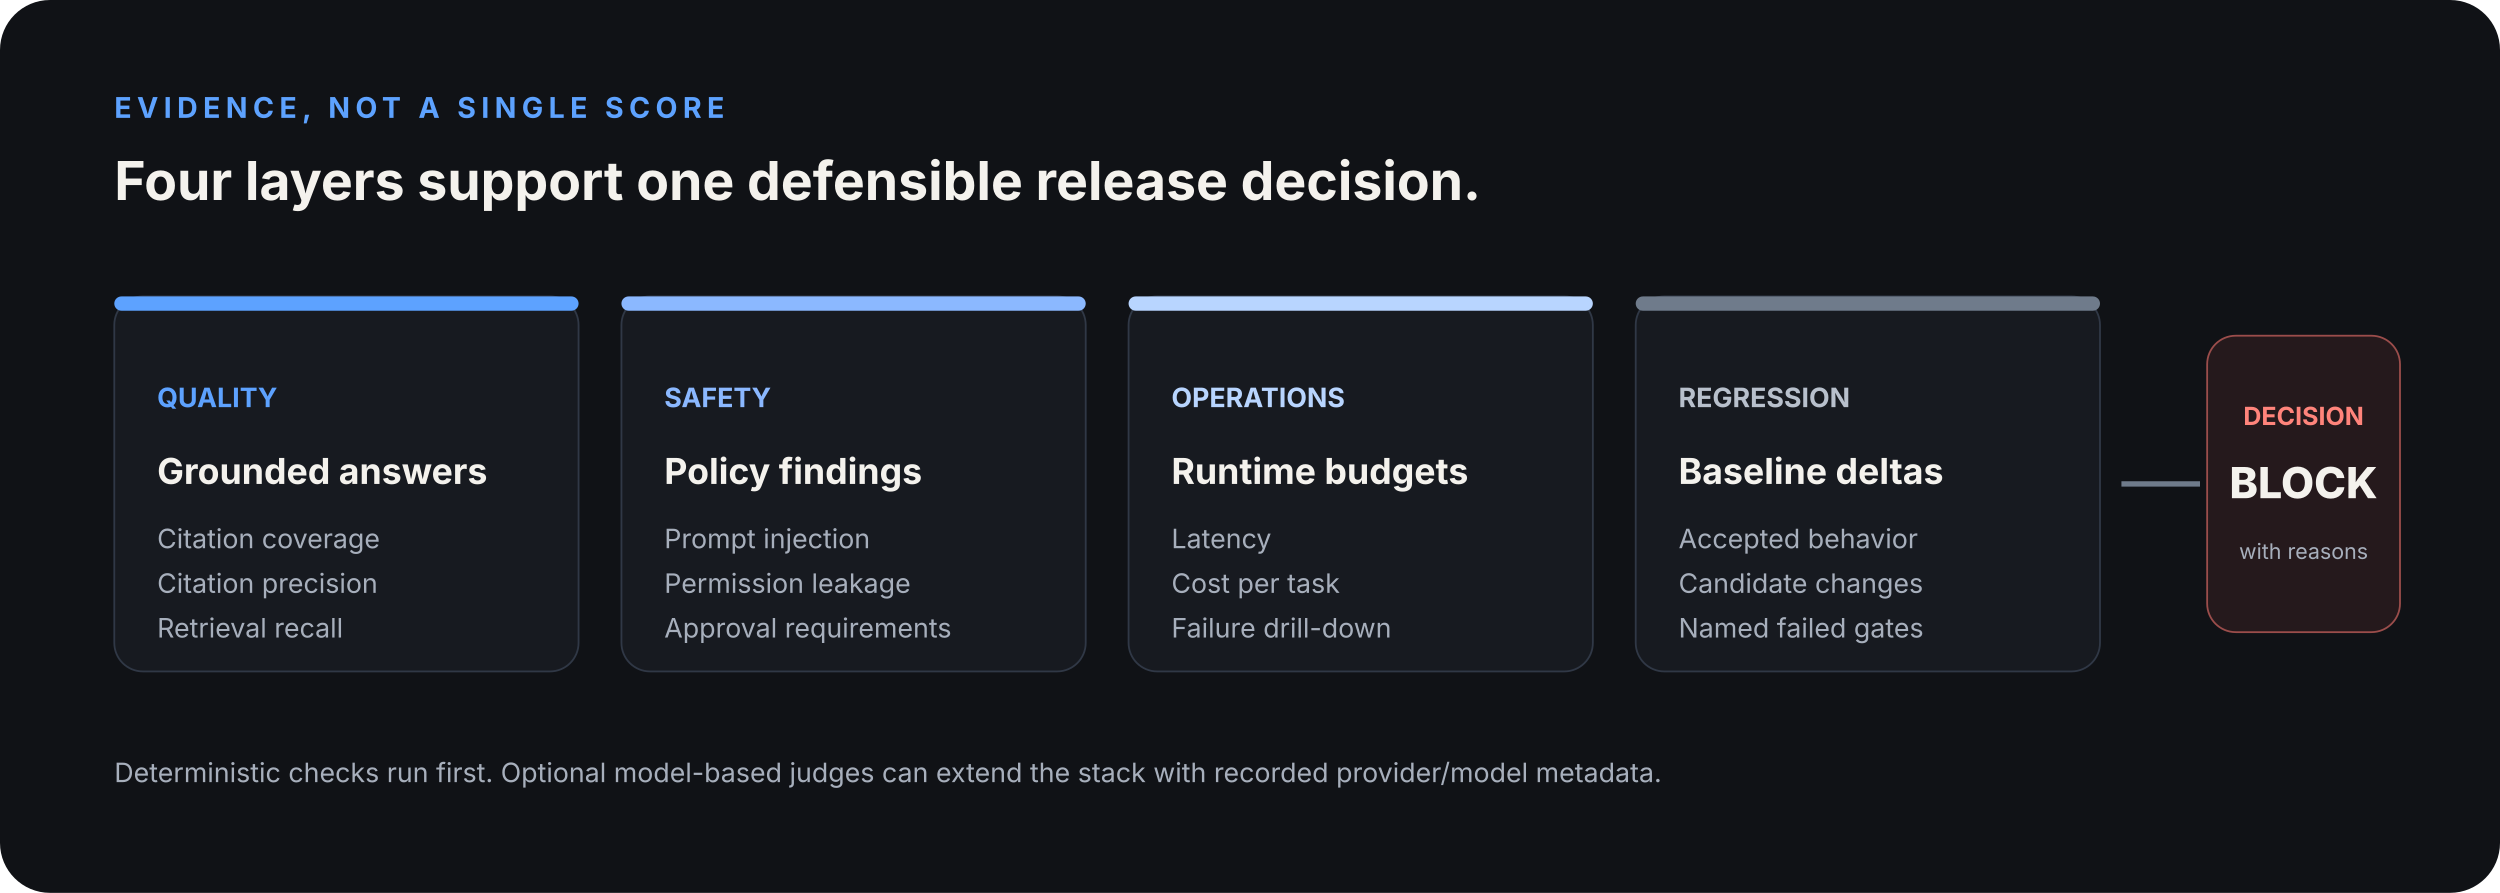
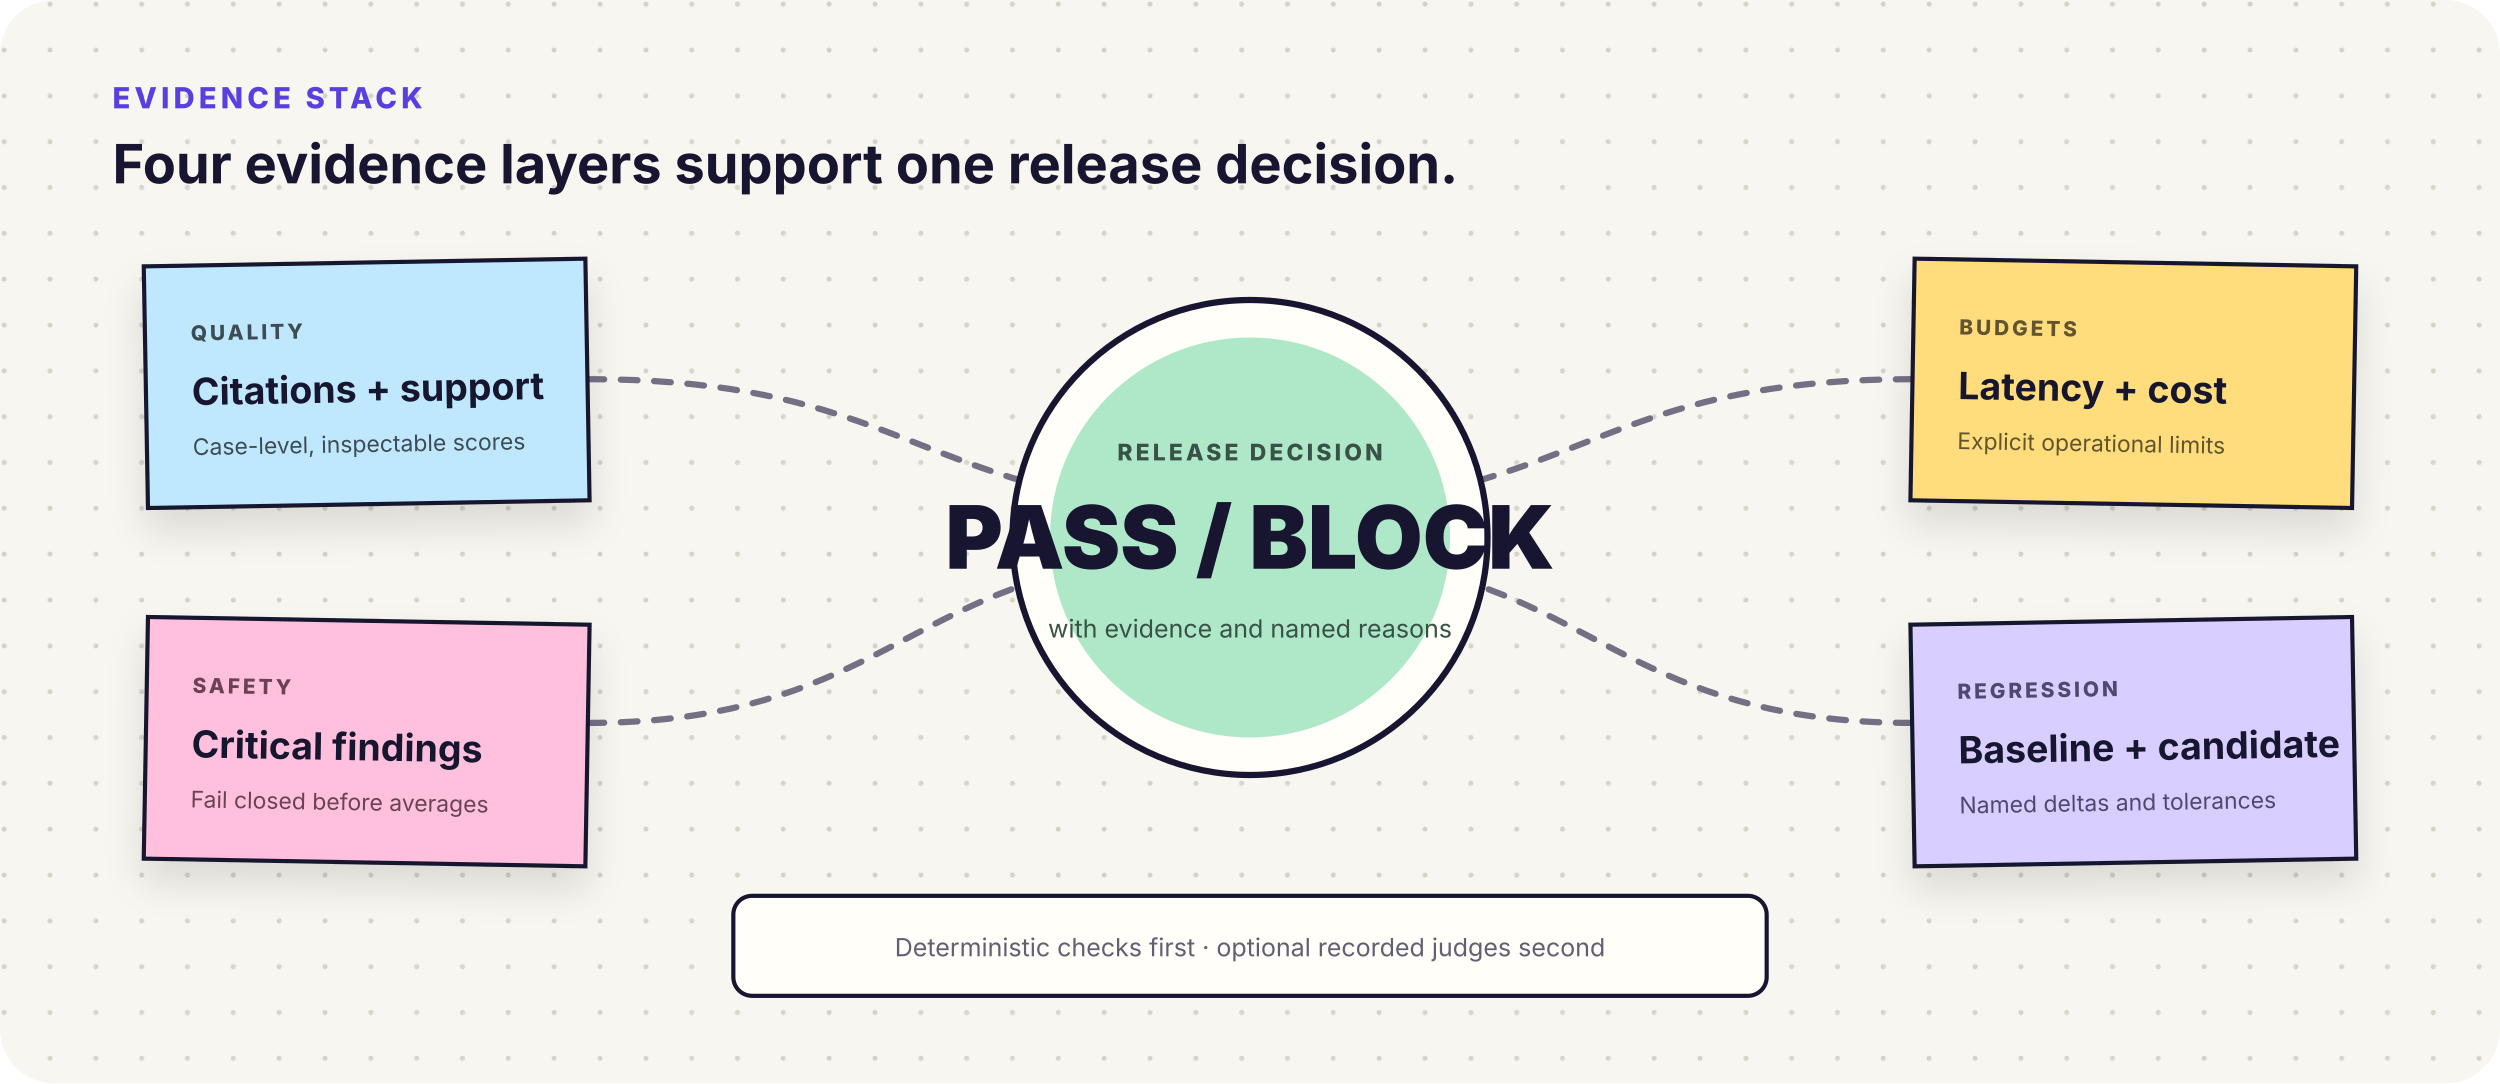
- <svg xmlns="http://www.w3.org/2000/svg" width="1400" height="500" viewBox="0 0 1400 500" role="img" aria-labelledby="title desc">
-   <rect width="1400" height="500" rx="28" fill="#101216" />
-   <text x="64" y="66" fill="#5da2ff" font-family="Inter,Arial,sans-serif" font-size="16" font-weight="700" letter-spacing="3">EVIDENCE, NOT A SINGLE SCORE</text>
-   <text x="64" y="112" fill="#f4f2ed" font-family="Inter,Arial,sans-serif" font-size="30" font-weight="750">Four layers support one defensible release decision.</text>
-   <g font-family="Inter,Arial,sans-serif">
-     <g transform="translate(64 166)">
-       <rect width="260" height="210" rx="16" fill="#171a20" stroke="#303846" />
-       <rect width="260" height="8" rx="4" fill="#5da2ff" />
-       <text x="24" y="62" fill="#5da2ff" font-size="15" font-weight="700">QUALITY</text>
-       <text x="24" y="105" fill="#f4f2ed" font-size="20" font-weight="700">Grounded answers</text>
-       <text x="24" y="141" fill="#a7afbc" font-size="15">Citation coverage</text>
-       <text x="24" y="166" fill="#a7afbc" font-size="15">Citation precision</text>
-       <text x="24" y="191" fill="#a7afbc" font-size="15">Retrieval recall</text>
+ <svg xmlns="http://www.w3.org/2000/svg" role="img" aria-labelledby="title desc" viewBox="0 0 1200 520">
+   <defs>
+     <pattern id="dots" width="22" height="22" patternUnits="userSpaceOnUse">
+       <circle cx="2" cy="2" r="1.2" fill="#d3cfc5" />
+     </pattern>
+     <filter id="shadow" x="-20%" y="-20%" width="140%" height="150%">
+       <feDropShadow dx="0" dy="10" stdDeviation="9" flood-color="#29231a" flood-opacity=".12" />
+     </filter>
+     <marker id="arrow" markerWidth="10" markerHeight="10" refX="8" refY="5" orient="auto">
+       <path d="M0 0L10 5L0 10Z" fill="#756f84" />
+     </marker>
+   </defs>
+   <rect width="1200" height="520" rx="26" fill="#f8f6f0" />
+   <rect width="1200" height="520" rx="26" fill="url(#dots)" />
+   <text x="54" y="52" fill="#5a3fe0" font-family="system-ui,-apple-system,BlinkMacSystemFont,'Segoe UI',sans-serif" font-size="14" font-weight="800" letter-spacing="2">EVIDENCE STACK</text>
+   <text x="54" y="88" fill="#17152f" font-family="system-ui,-apple-system,BlinkMacSystemFont,'Segoe UI',sans-serif" font-size="26" font-weight="750">Four evidence layers support one release decision.</text>
+   <g fill="none" stroke="#756f84" stroke-width="3" stroke-dasharray="8 8" stroke-linecap="round" marker-end="url(#arrow)">
+     <path d="M282 182C405 182 432 219 515 237" />
+     <path d="M282 347C405 347 432 293 515 274" />
+     <path d="M918 182C795 182 768 219 685 237" />
+     <path d="M918 347C795 347 768 293 685 274" />
+   </g>
+   <g filter="url(#shadow)" font-family="system-ui,-apple-system,BlinkMacSystemFont,'Segoe UI',sans-serif">
+     <g transform="translate(70 126) rotate(-1 106 58)">
+       <rect width="212" height="116" fill="#bfe8ff" stroke="#17152f" stroke-width="2" />
+       <text x="22" y="36" font-size="10" font-weight="800" letter-spacing="1.4" fill="#3e4c54">QUALITY</text>
+       <text x="22" y="67" font-size="18" font-weight="750" fill="#17152f">Citations + support</text>
+       <text x="22" y="91" font-size="11" fill="#3e4c54">Case-level, inspectable scores</text>
    </g>
-     <g transform="translate(348 166)">
-       <rect width="260" height="210" rx="16" fill="#171a20" stroke="#303846" />
-       <rect width="260" height="8" rx="4" fill="#8bb8ff" />
-       <text x="24" y="62" fill="#8bb8ff" font-size="15" font-weight="700">SAFETY</text>
-       <text x="24" y="105" fill="#f4f2ed" font-size="20" font-weight="700">Policy findings</text>
-       <text x="24" y="141" fill="#a7afbc" font-size="15">Prompt injection</text>
-       <text x="24" y="166" fill="#a7afbc" font-size="15">Permission leakage</text>
-       <text x="24" y="191" fill="#a7afbc" font-size="15">Approval requirements</text>
+     <g transform="translate(70 298) rotate(1 106 58)">
+       <rect width="212" height="116" fill="#ffc0dd" stroke="#17152f" stroke-width="2" />
+       <text x="22" y="36" font-size="10" font-weight="800" letter-spacing="1.4" fill="#6b4355">SAFETY</text>
+       <text x="22" y="67" font-size="18" font-weight="750" fill="#17152f">Critical findings</text>
+       <text x="22" y="91" font-size="11" fill="#6b4355">Fail closed before averages</text>
    </g>
-     <g transform="translate(632 166)">
-       <rect width="260" height="210" rx="16" fill="#171a20" stroke="#303846" />
-       <rect width="260" height="8" rx="4" fill="#b8d5ff" />
-       <text x="24" y="62" fill="#b8d5ff" font-size="15" font-weight="700">OPERATIONS</text>
-       <text x="24" y="105" fill="#f4f2ed" font-size="20" font-weight="700">Runtime budgets</text>
-       <text x="24" y="141" fill="#a7afbc" font-size="15">Latency</text>
-       <text x="24" y="166" fill="#a7afbc" font-size="15">Cost per task</text>
-       <text x="24" y="191" fill="#a7afbc" font-size="15">Failure drill-down</text>
+     <g transform="translate(918 126) rotate(1 106 58)">
+       <rect width="212" height="116" fill="#ffdc7c" stroke="#17152f" stroke-width="2" />
+       <text x="22" y="36" font-size="10" font-weight="800" letter-spacing="1.4" fill="#62552e">BUDGETS</text>
+       <text x="22" y="67" font-size="18" font-weight="750" fill="#17152f">Latency + cost</text>
+       <text x="22" y="91" font-size="11" fill="#62552e">Explicit operational limits</text>
    </g>
-     <g transform="translate(916 166)">
-       <rect width="260" height="210" rx="16" fill="#171a20" stroke="#303846" />
-       <rect width="260" height="8" rx="4" fill="#6f7b8b" />
-       <text x="24" y="62" fill="#b8c0cc" font-size="15" font-weight="700">REGRESSION</text>
-       <text x="24" y="105" fill="#f4f2ed" font-size="20" font-weight="700">Baseline deltas</text>
-       <text x="24" y="141" fill="#a7afbc" font-size="15">Accepted behavior</text>
-       <text x="24" y="166" fill="#a7afbc" font-size="15">Candidate changes</text>
-       <text x="24" y="191" fill="#a7afbc" font-size="15">Named failed gates</text>
-     </g>
-     <path d="M1188 271H1232" stroke="#6f7b8b" stroke-width="3" />
-     <g transform="translate(1236 188)">
-       <rect width="108" height="166" rx="16" fill="#25191c" stroke="#9b4d4b" />
-       <text x="54" y="50" text-anchor="middle" fill="#ff847b" font-size="14" font-weight="700">DECISION</text>
-       <text x="54" y="91" text-anchor="middle" fill="#f4f2ed" font-size="24" font-weight="800">BLOCK</text>
-       <text x="54" y="125" text-anchor="middle" fill="#a7afbc" font-size="12">with reasons</text>
+     <g transform="translate(918 298) rotate(-1 106 58)">
+       <rect width="212" height="116" fill="#d8ceff" stroke="#17152f" stroke-width="2" />
+       <text x="22" y="36" font-size="10" font-weight="800" letter-spacing="1.4" fill="#50486f">REGRESSION</text>
+       <text x="22" y="67" font-size="18" font-weight="750" fill="#17152f">Baseline + candidate</text>
+       <text x="22" y="91" font-size="11" fill="#50486f">Named deltas and tolerances</text>
    </g>
  </g>
-   <text x="64" y="438" fill="#a7afbc" font-family="Inter,Arial,sans-serif" font-size="15">Deterministic checks run first. Optional model-based judges can extend the stack with recorded provider/model metadata.</text>
+   <g font-family="system-ui,-apple-system,BlinkMacSystemFont,'Segoe UI',sans-serif">
+     <circle cx="600" cy="258" r="114" fill="#fffef9" stroke="#17152f" stroke-width="3" />
+     <circle cx="600" cy="258" r="96" fill="#aee8c9" />
+     <text x="600" y="221" text-anchor="middle" font-size="11" font-weight="800" letter-spacing="1.5" fill="#385246">RELEASE DECISION</text>
+     <text x="600" y="273" text-anchor="middle" font-size="42" font-weight="850" fill="#17152f">PASS / BLOCK</text>
+     <text x="600" y="306" text-anchor="middle" font-size="12" fill="#385246">with evidence and named reasons</text>
+   </g>
+   <g font-family="system-ui,-apple-system,BlinkMacSystemFont,'Segoe UI',sans-serif">
+     <rect x="352" y="430" width="496" height="48" rx="9" fill="#fffef9" stroke="#17152f" stroke-width="2" />
+     <text x="600" y="459" text-anchor="middle" font-size="12" fill="#625f72">Deterministic checks first · optional recorded judges second</text>
+   </g>
</svg>
